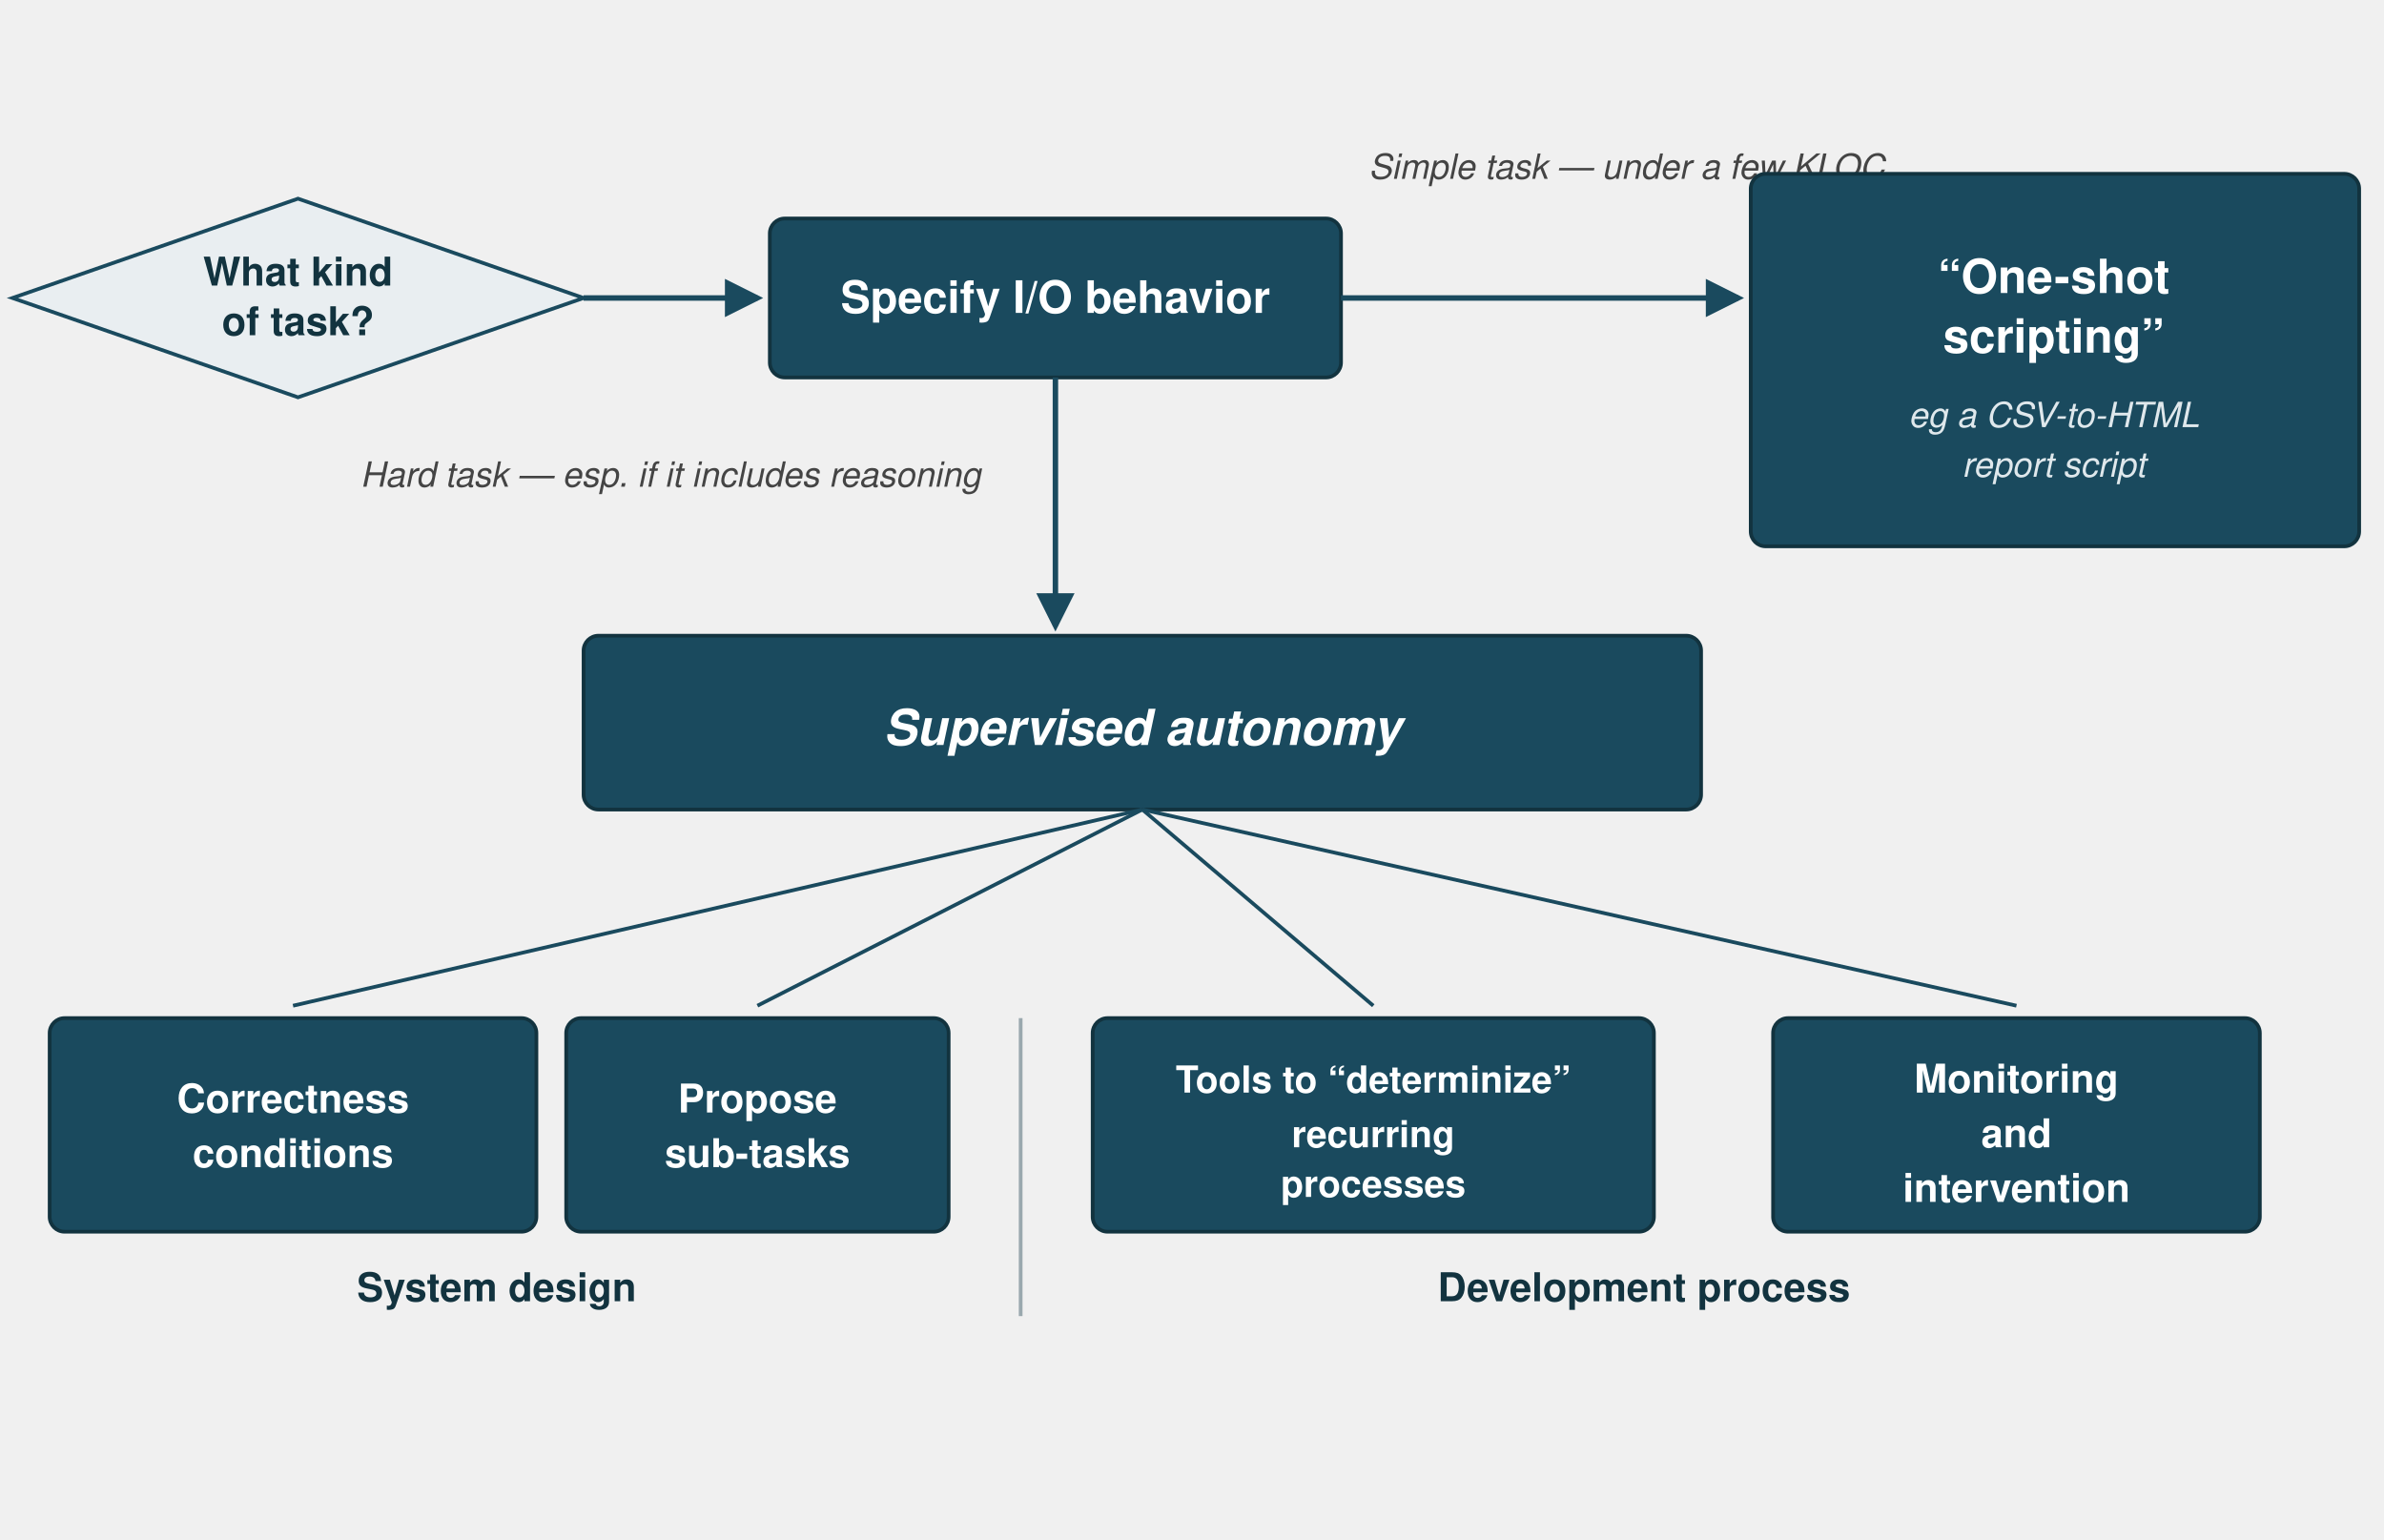
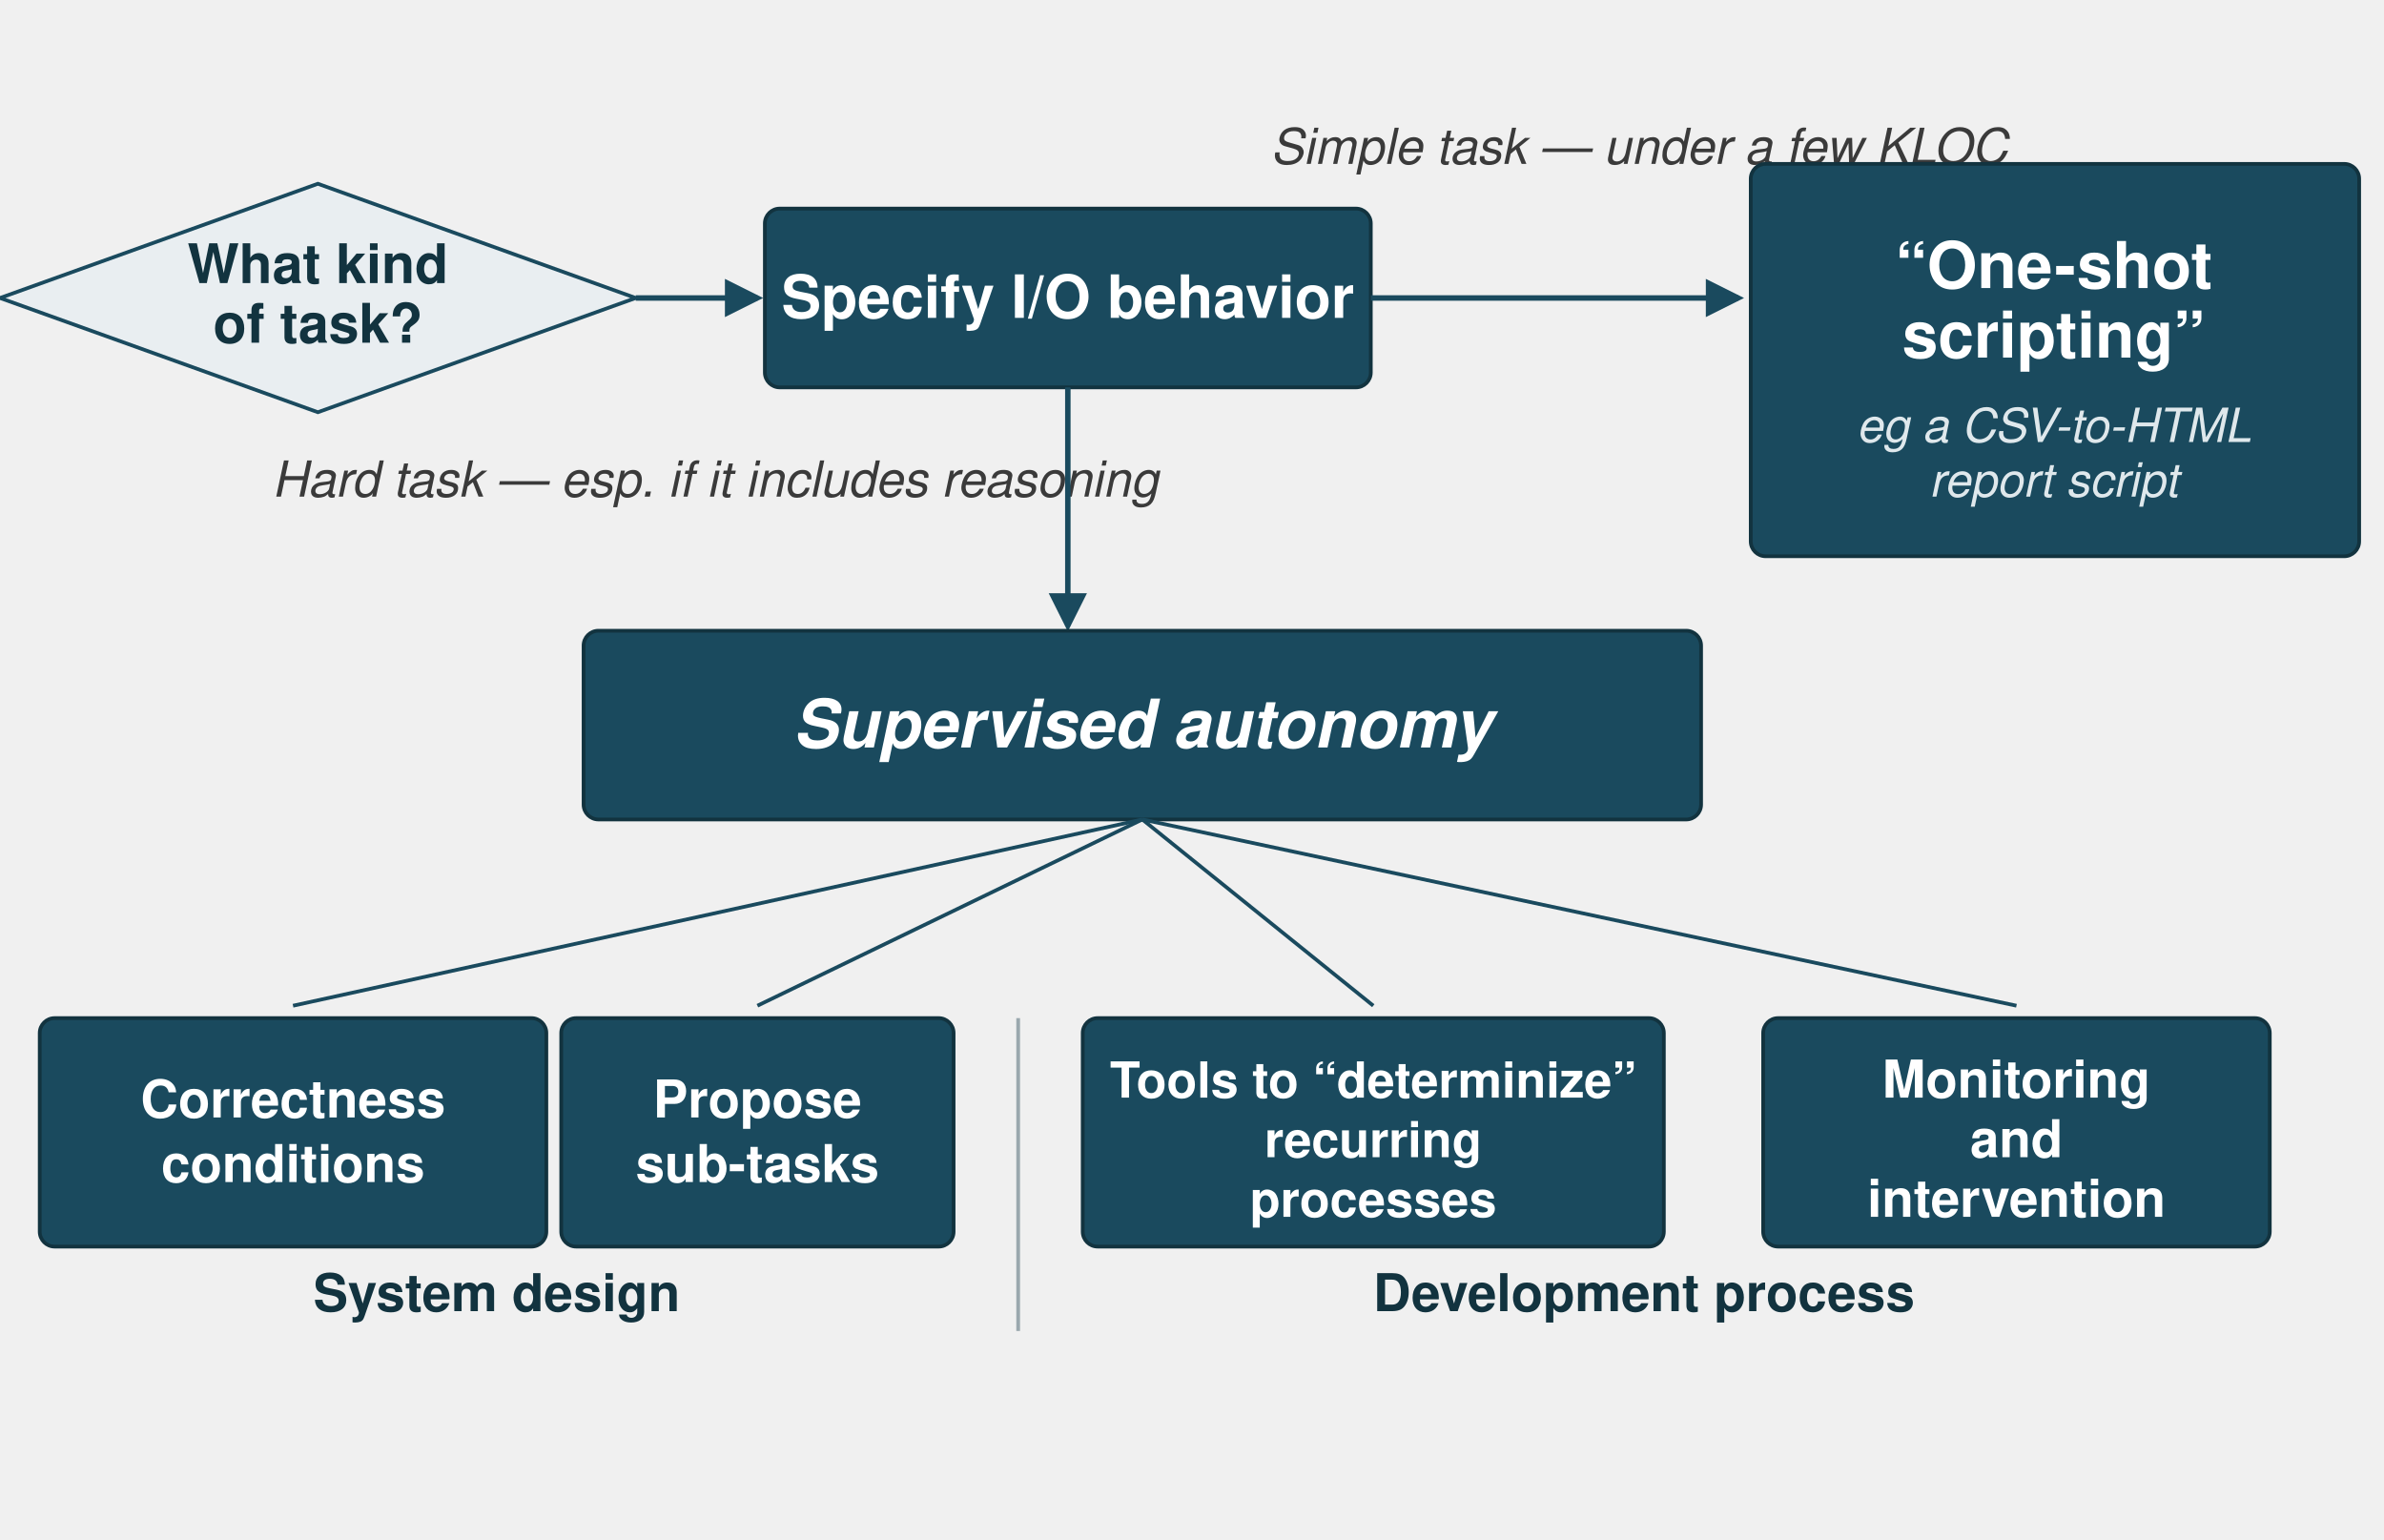
<svg xmlns="http://www.w3.org/2000/svg" viewBox="0 0 960 620" font-family="'Helvetica Neue', Helvetica, Arial, sans-serif" role="group" aria-labelledby="csp-title csp-desc">
  <defs>
    <marker id="csp-ah" viewBox="0 0 10 10" refX="8.5" refY="5" markerWidth="7" markerHeight="7" orient="auto-start-reverse">
      <path d="M0,0 L10,5 L0,10 z" fill="#1a4a5e" />
    </marker>
  </defs>
-   <polygon points="120,80 235,120 120,160 5,120" fill="#e9eef1" stroke="#1a4a5e" stroke-width="1.5" />
-   <text x="120" y="115" text-anchor="middle" font-size="16" font-weight="700" fill="#12333f">What kind</text>
-   <text x="120" y="135" text-anchor="middle" font-size="16" font-weight="700" fill="#12333f">of task?</text>
-   <line x1="235" y1="120" x2="305" y2="120" stroke="#1a4a5e" stroke-width="2.2" marker-end="url(#csp-ah)" />
-   <rect x="310" y="88" width="230" height="64" rx="6" fill="#1a4a5e" stroke="#12333f" stroke-width="1.5" />
-   <text x="425" y="126" text-anchor="middle" font-size="18" font-weight="700" fill="#ffffff">Specify I/O behavior</text>
-   <text x="655" y="72" text-anchor="middle" font-size="14" font-style="italic" fill="#444">Simple task — under a few KLOC</text>
-   <line x1="540" y1="120" x2="700" y2="120" stroke="#1a4a5e" stroke-width="2.2" marker-end="url(#csp-ah)" />
-   <rect x="705" y="70" width="245" height="150" rx="6" fill="#1a4a5e" stroke="#12333f" stroke-width="1.5" />
-   <text x="827" y="118" text-anchor="middle" font-size="19" font-weight="700" fill="#ffffff">“One-shot</text>
-   <text x="827" y="142" text-anchor="middle" font-size="19" font-weight="700" fill="#ffffff">scripting”</text>
-   <text x="827" y="172" text-anchor="middle" font-size="14" font-style="italic" fill="#dfe8ec">eg a CSV-to-HTML</text>
-   <text x="827" y="192" text-anchor="middle" font-size="14" font-style="italic" fill="#dfe8ec">report script</text>
-   <text x="270" y="196" text-anchor="middle" font-size="14" font-style="italic" fill="#444">Hard task — esp. if it includes reasoning</text>
-   <line x1="425" y1="152" x2="425" y2="252" stroke="#1a4a5e" stroke-width="2.2" marker-end="url(#csp-ah)" />
-   <rect x="235" y="256" width="450" height="70" rx="6" fill="#1a4a5e" stroke="#12333f" stroke-width="1.5" />
-   <text x="460" y="300" text-anchor="middle" font-size="20" font-weight="700" font-style="italic" fill="#ffffff">Supervised autonomy</text>
-   <line x1="460" y1="326" x2="118" y2="405" stroke="#1a4a5e" stroke-width="1.5" />
-   <line x1="460" y1="326" x2="305" y2="405" stroke="#1a4a5e" stroke-width="1.5" />
-   <line x1="460" y1="326" x2="553" y2="405" stroke="#1a4a5e" stroke-width="1.5" />
-   <line x1="460" y1="326" x2="812" y2="405" stroke="#1a4a5e" stroke-width="1.5" />
-   <rect x="20" y="410" width="196" height="86" rx="6" fill="#1a4a5e" stroke="#12333f" stroke-width="1.5" />
-   <text x="118" y="448" text-anchor="middle" font-size="16" font-weight="700" fill="#ffffff">Correctness</text>
-   <text x="118" y="470" text-anchor="middle" font-size="16" font-weight="700" fill="#ffffff">conditions</text>
-   <rect x="228" y="410" width="154" height="86" rx="6" fill="#1a4a5e" stroke="#12333f" stroke-width="1.5" />
-   <text x="305" y="448" text-anchor="middle" font-size="16" font-weight="700" fill="#ffffff">Propose</text>
-   <text x="305" y="470" text-anchor="middle" font-size="16" font-weight="700" fill="#ffffff">sub-tasks</text>
-   <rect x="440" y="410" width="226" height="86" rx="6" fill="#1a4a5e" stroke="#12333f" stroke-width="1.5" />
-   <text x="553" y="440" text-anchor="middle" font-size="15" font-weight="700" fill="#ffffff">Tools to “determinize”</text>
-   <text x="553" y="462" text-anchor="middle" font-size="15" font-weight="700" fill="#ffffff">recurring</text>
-   <text x="553" y="482" text-anchor="middle" font-size="15" font-weight="700" fill="#ffffff">processes</text>
-   <rect x="714" y="410" width="196" height="86" rx="6" fill="#1a4a5e" stroke="#12333f" stroke-width="1.5" />
-   <text x="812" y="440" text-anchor="middle" font-size="16" font-weight="700" fill="#ffffff">Monitoring</text>
-   <text x="812" y="462" text-anchor="middle" font-size="16" font-weight="700" fill="#ffffff">and</text>
-   <text x="812" y="484" text-anchor="middle" font-size="16" font-weight="700" fill="#ffffff">intervention</text>
-   <line x1="411" y1="410" x2="411" y2="530" stroke="#9aa8ae" stroke-width="1.5" />
-   <text x="200" y="524" text-anchor="middle" font-size="16" font-weight="700" fill="#12333f">System design</text>
-   <text x="662" y="524" text-anchor="middle" font-size="16" font-weight="700" fill="#12333f">Development process</text>
+   <polygon points="128,74 256,120 128,166 0,120" fill="#e9eef1" stroke="#1a4a5e" stroke-width="1.5" />
+   <text x="128" y="114" text-anchor="middle" font-size="22" font-weight="700" fill="#12333f">What kind</text>
+   <text x="128" y="138" text-anchor="middle" font-size="22" font-weight="700" fill="#12333f">of task?</text>
+   <line x1="256" y1="120" x2="305" y2="120" stroke="#1a4a5e" stroke-width="2.2" marker-end="url(#csp-ah)" />
+   <rect x="308" y="84" width="244" height="72" rx="6" fill="#1a4a5e" stroke="#12333f" stroke-width="1.5" />
+   <text x="430" y="128" text-anchor="middle" font-size="24" font-weight="700" fill="#ffffff">Specify I/O behavior</text>
+   <text x="660" y="66" text-anchor="middle" font-size="20" font-style="italic" fill="#3a3a3a">Simple task — under a few KLOC</text>
+   <line x1="552" y1="120" x2="700" y2="120" stroke="#1a4a5e" stroke-width="2.2" marker-end="url(#csp-ah)" />
+   <rect x="705" y="66" width="245" height="158" rx="6" fill="#1a4a5e" stroke="#12333f" stroke-width="1.5" />
+   <text x="827" y="116" text-anchor="middle" font-size="26" font-weight="700" fill="#ffffff">“One-shot</text>
+   <text x="827" y="144" text-anchor="middle" font-size="26" font-weight="700" fill="#ffffff">scripting”</text>
+   <text x="827" y="178" text-anchor="middle" font-size="19" font-style="italic" fill="#dfe8ec">eg a CSV-to-HTML</text>
+   <text x="827" y="200" text-anchor="middle" font-size="19" font-style="italic" fill="#dfe8ec">report script</text>
+   <text x="288" y="200" text-anchor="middle" font-size="20" font-style="italic" fill="#3a3a3a">Hard task — esp. if it includes reasoning</text>
+   <line x1="430" y1="156" x2="430" y2="252" stroke="#1a4a5e" stroke-width="2.2" marker-end="url(#csp-ah)" />
+   <rect x="235" y="254" width="450" height="76" rx="6" fill="#1a4a5e" stroke="#12333f" stroke-width="1.5" />
+   <text x="460" y="301" text-anchor="middle" font-size="27" font-weight="700" font-style="italic" fill="#ffffff">Supervised autonomy</text>
+   <line x1="460" y1="330" x2="118" y2="405" stroke="#1a4a5e" stroke-width="1.5" />
+   <line x1="460" y1="330" x2="305" y2="405" stroke="#1a4a5e" stroke-width="1.5" />
+   <line x1="460" y1="330" x2="553" y2="405" stroke="#1a4a5e" stroke-width="1.5" />
+   <line x1="460" y1="330" x2="812" y2="405" stroke="#1a4a5e" stroke-width="1.5" />
+   <rect x="16" y="410" width="204" height="92" rx="6" fill="#1a4a5e" stroke="#12333f" stroke-width="1.5" />
+   <text x="118" y="450" text-anchor="middle" font-size="21" font-weight="700" fill="#ffffff">Correctness</text>
+   <text x="118" y="476" text-anchor="middle" font-size="21" font-weight="700" fill="#ffffff">conditions</text>
+   <rect x="226" y="410" width="158" height="92" rx="6" fill="#1a4a5e" stroke="#12333f" stroke-width="1.5" />
+   <text x="305" y="450" text-anchor="middle" font-size="21" font-weight="700" fill="#ffffff">Propose</text>
+   <text x="305" y="476" text-anchor="middle" font-size="21" font-weight="700" fill="#ffffff">sub-tasks</text>
+   <rect x="436" y="410" width="234" height="92" rx="6" fill="#1a4a5e" stroke="#12333f" stroke-width="1.5" />
+   <text x="553" y="442" text-anchor="middle" font-size="20" font-weight="700" fill="#ffffff">Tools to “determinize”</text>
+   <text x="553" y="466" text-anchor="middle" font-size="20" font-weight="700" fill="#ffffff">recurring</text>
+   <text x="553" y="490" text-anchor="middle" font-size="20" font-weight="700" fill="#ffffff">processes</text>
+   <rect x="710" y="410" width="204" height="92" rx="6" fill="#1a4a5e" stroke="#12333f" stroke-width="1.5" />
+   <text x="812" y="442" text-anchor="middle" font-size="21" font-weight="700" fill="#ffffff">Monitoring</text>
+   <text x="812" y="466" text-anchor="middle" font-size="21" font-weight="700" fill="#ffffff">and</text>
+   <text x="812" y="490" text-anchor="middle" font-size="21" font-weight="700" fill="#ffffff">intervention</text>
+   <line x1="410" y1="410" x2="410" y2="536" stroke="#9aa8ae" stroke-width="1.5" />
+   <text x="200" y="528" text-anchor="middle" font-size="21" font-weight="700" fill="#12333f">System design</text>
+   <text x="662" y="528" text-anchor="middle" font-size="21" font-weight="700" fill="#12333f">Development process</text>
</svg>
